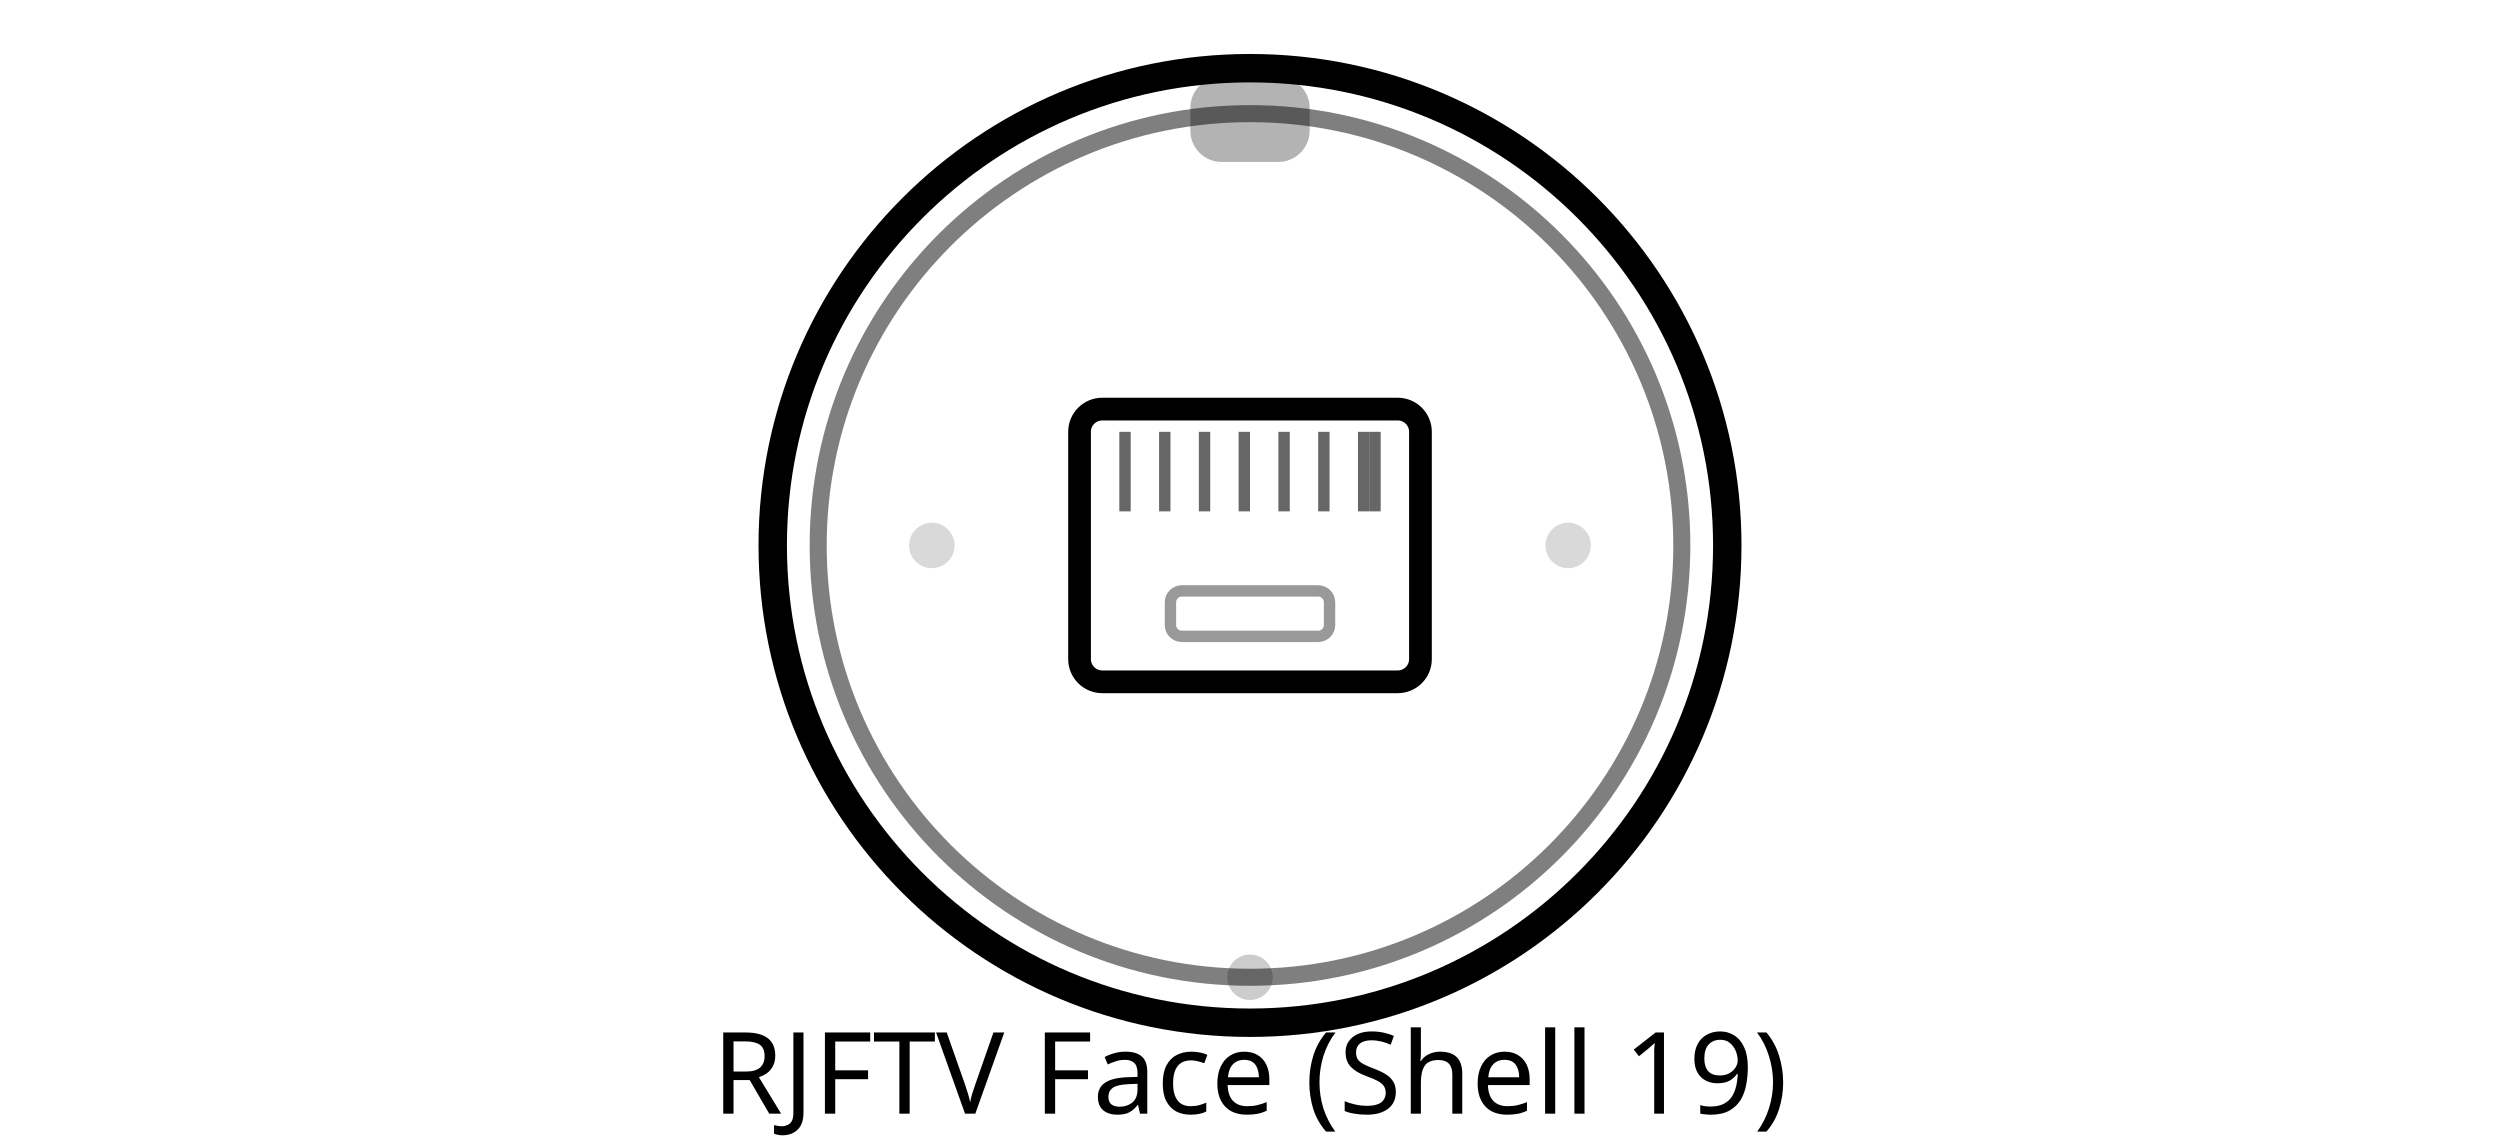
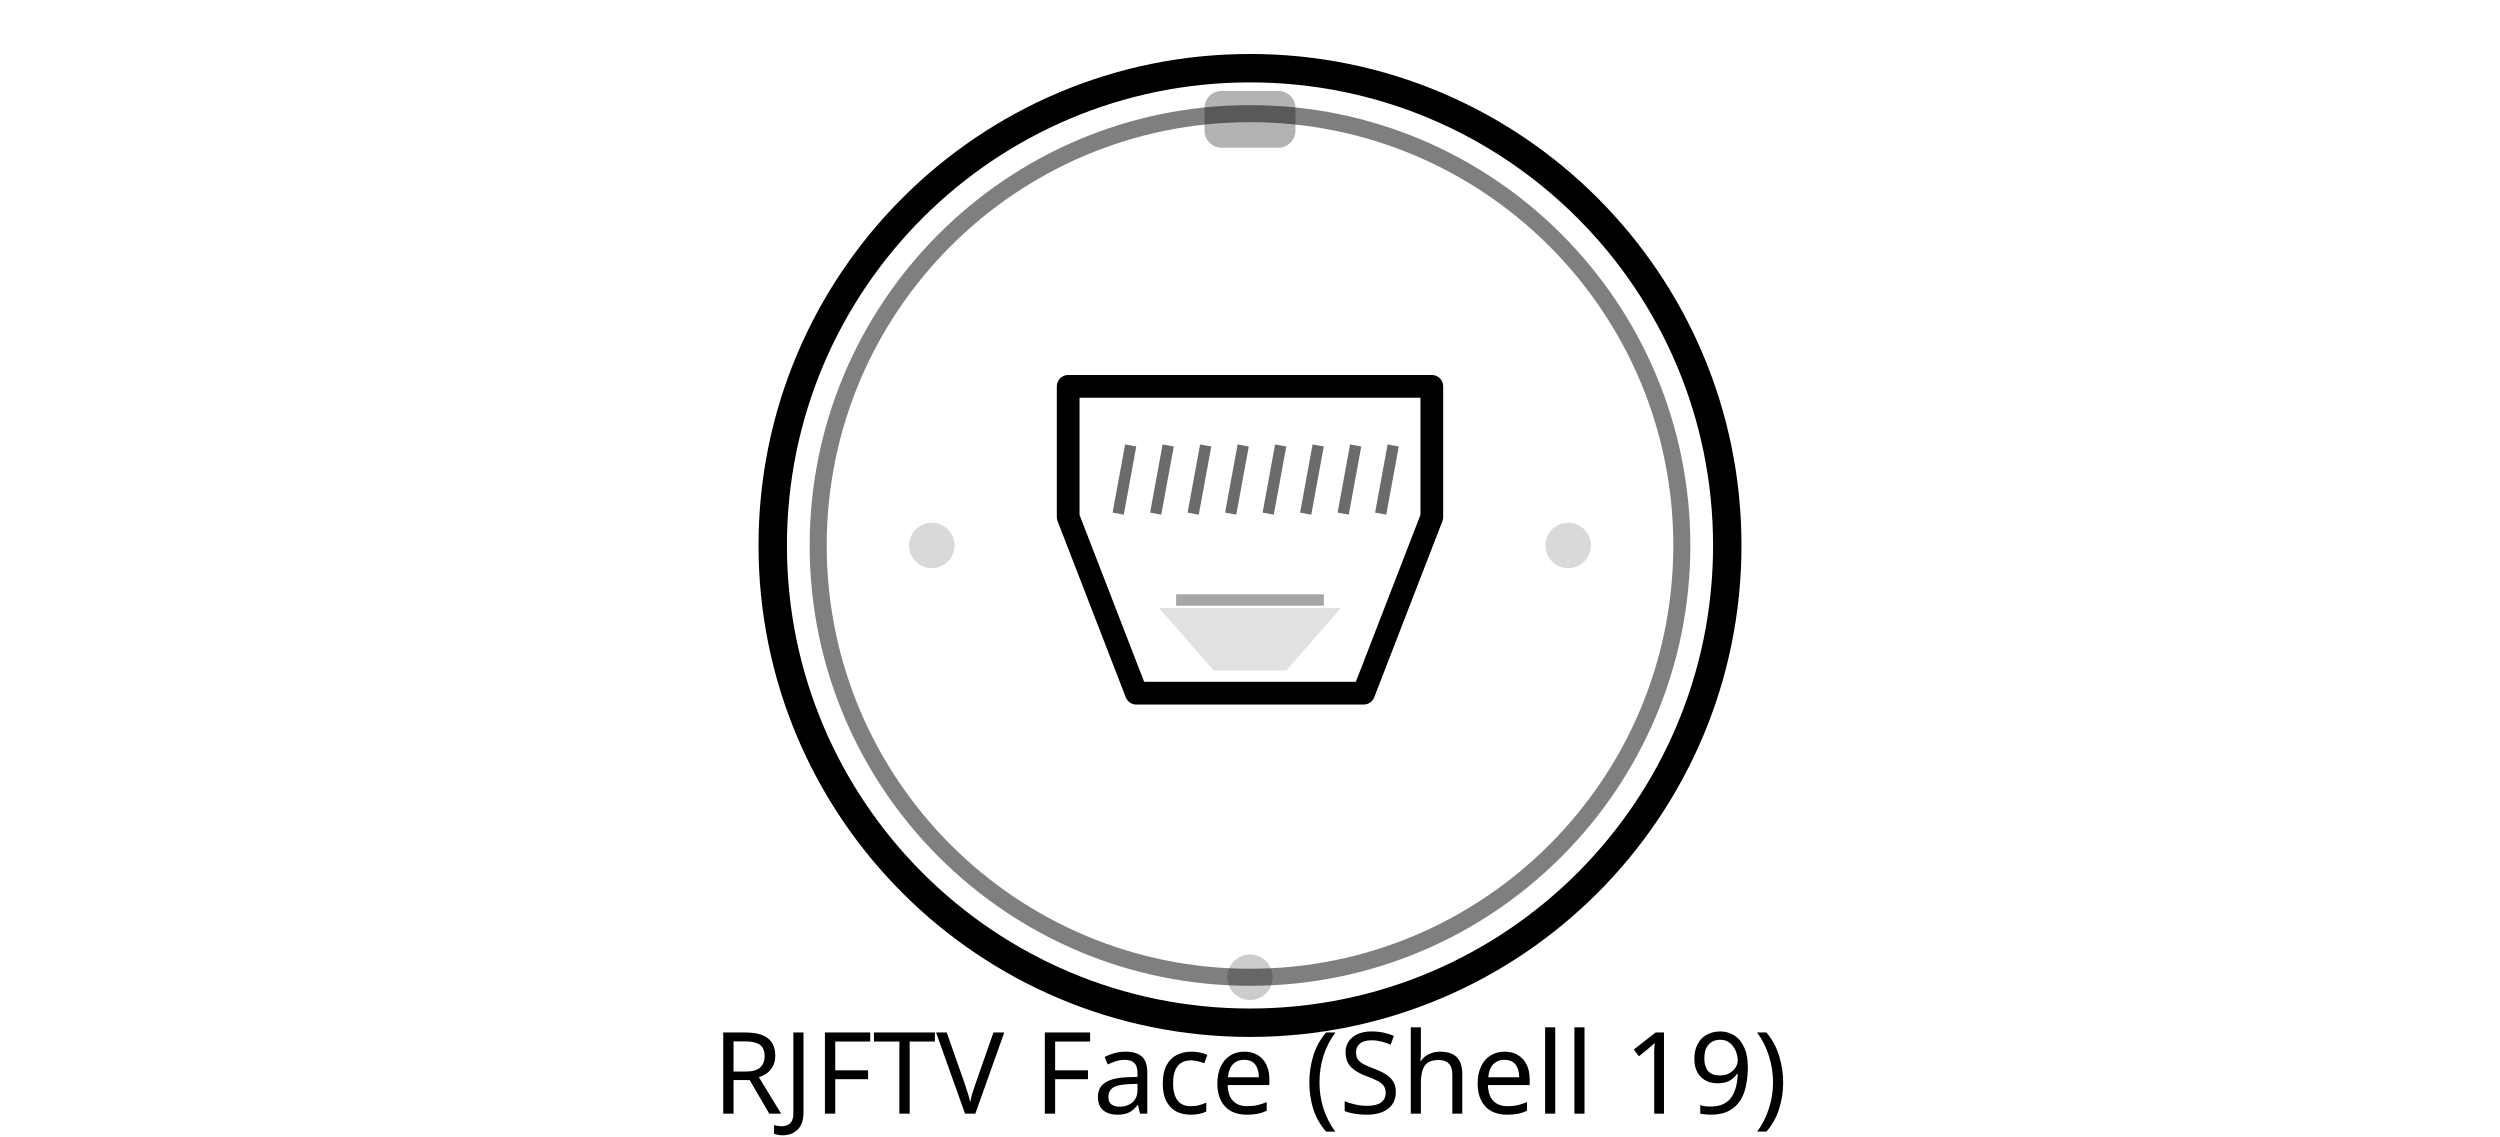
<svg xmlns="http://www.w3.org/2000/svg" viewBox="0 0 220 100" fill="none" stroke="currentColor" stroke-width="2.5">
  <circle cx="110" cy="48" r="42" stroke-width="2.5" />
  <circle cx="110" cy="48" r="38" stroke-width="1.5" opacity="0.5" />
-   <rect x="95" y="36" width="30" height="24" rx="2" stroke-width="2" />
-   <line x1="99" y1="38" x2="99" y2="45" stroke-width="1" opacity="0.6" />
-   <line x1="102.5" y1="38" x2="102.5" y2="45" stroke-width="1" opacity="0.6" />
-   <line x1="106" y1="38" x2="106" y2="45" stroke-width="1" opacity="0.6" />
-   <line x1="109.5" y1="38" x2="109.5" y2="45" stroke-width="1" opacity="0.6" />
-   <line x1="113" y1="38" x2="113" y2="45" stroke-width="1" opacity="0.6" />
-   <line x1="116.5" y1="38" x2="116.5" y2="45" stroke-width="1" opacity="0.6" />
-   <line x1="120" y1="38" x2="120" y2="45" stroke-width="1" opacity="0.6" />
-   <line x1="123.5" y1="38" x2="123.5" y2="45" stroke-width="1" opacity="0.6" transform="translate(-2.5,0)" />
-   <rect x="103" y="52" width="14" height="4" rx="1" stroke-width="1" opacity="0.4" />
-   <rect x="106" y="8" width="8" height="5" rx="1.5" fill="currentColor" opacity="0.3" />
+   <path d="M94 34 H126 V45.5 L120 61 H100 L94 45.5 Z" stroke-width="2" stroke-linejoin="round" />
+   <line x1="99.5" y1="39.2" x2="98.4" y2="45.2" stroke-width="1" opacity="0.58" />
+   <line x1="102.8" y1="39.2" x2="101.7" y2="45.2" stroke-width="1" opacity="0.58" />
+   <line x1="106.1" y1="39.2" x2="105.0" y2="45.2" stroke-width="1" opacity="0.58" />
+   <line x1="109.4" y1="39.2" x2="108.3" y2="45.2" stroke-width="1" opacity="0.58" />
+   <line x1="112.7" y1="39.2" x2="111.6" y2="45.2" stroke-width="1" opacity="0.58" />
+   <line x1="116.0" y1="39.2" x2="114.9" y2="45.2" stroke-width="1" opacity="0.58" />
+   <line x1="119.3" y1="39.2" x2="118.2" y2="45.2" stroke-width="1" opacity="0.58" />
+   <line x1="122.6" y1="39.2" x2="121.5" y2="45.2" stroke-width="1" opacity="0.58" />
+   <path d="M102 53.5 H118 L113.2 59 H106.8 Z" fill="currentColor" opacity="0.12" stroke="none" />
+   <line x1="103.5" y1="52.8" x2="116.5" y2="52.8" stroke-width="1" opacity="0.35" />
+   <rect x="106" y="8" width="8" height="5" rx="1.5" fill="currentColor" opacity="0.3" stroke="none" />
  <circle cx="82" cy="48" r="2" fill="currentColor" opacity="0.15" stroke="none" />
  <circle cx="138" cy="48" r="2" fill="currentColor" opacity="0.15" stroke="none" />
  <circle cx="110" cy="86" r="2" fill="currentColor" opacity="0.2" stroke="none" />
  <text x="110" y="98" text-anchor="middle" font-size="10" stroke="none" fill="currentColor" font-family="system-ui,sans-serif">RJFTV Face (Shell 19)</text>
</svg>
